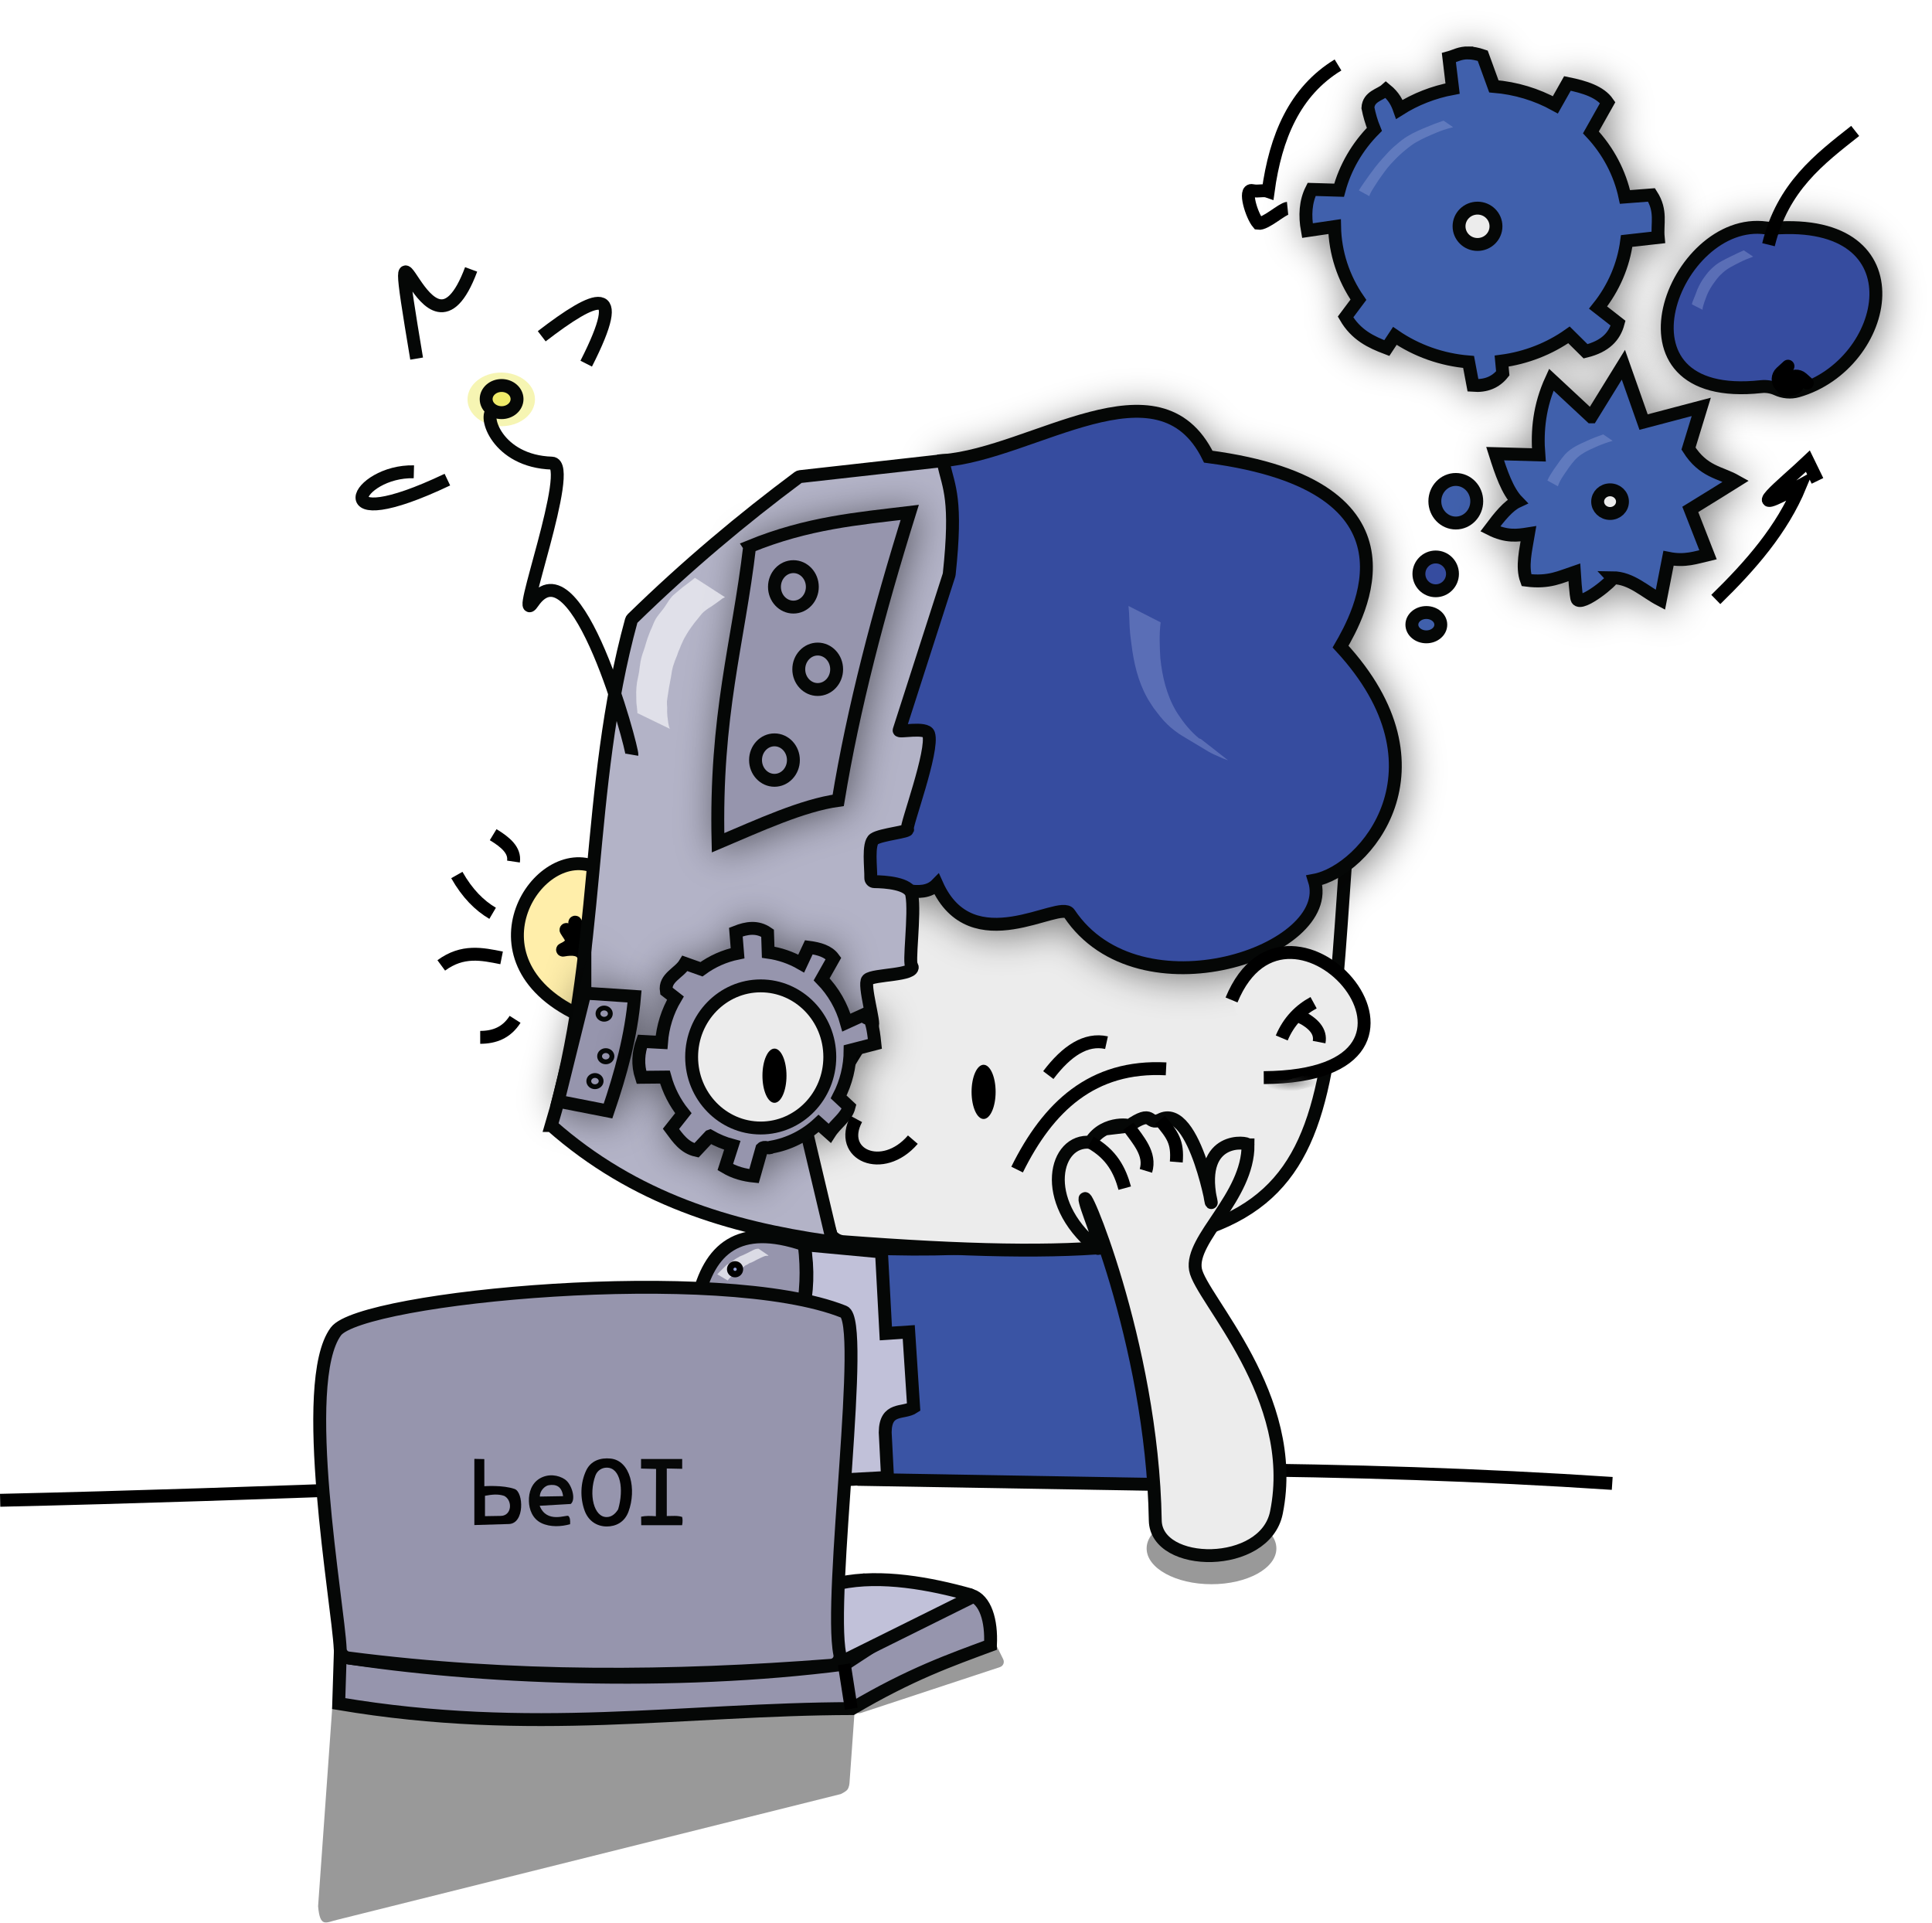
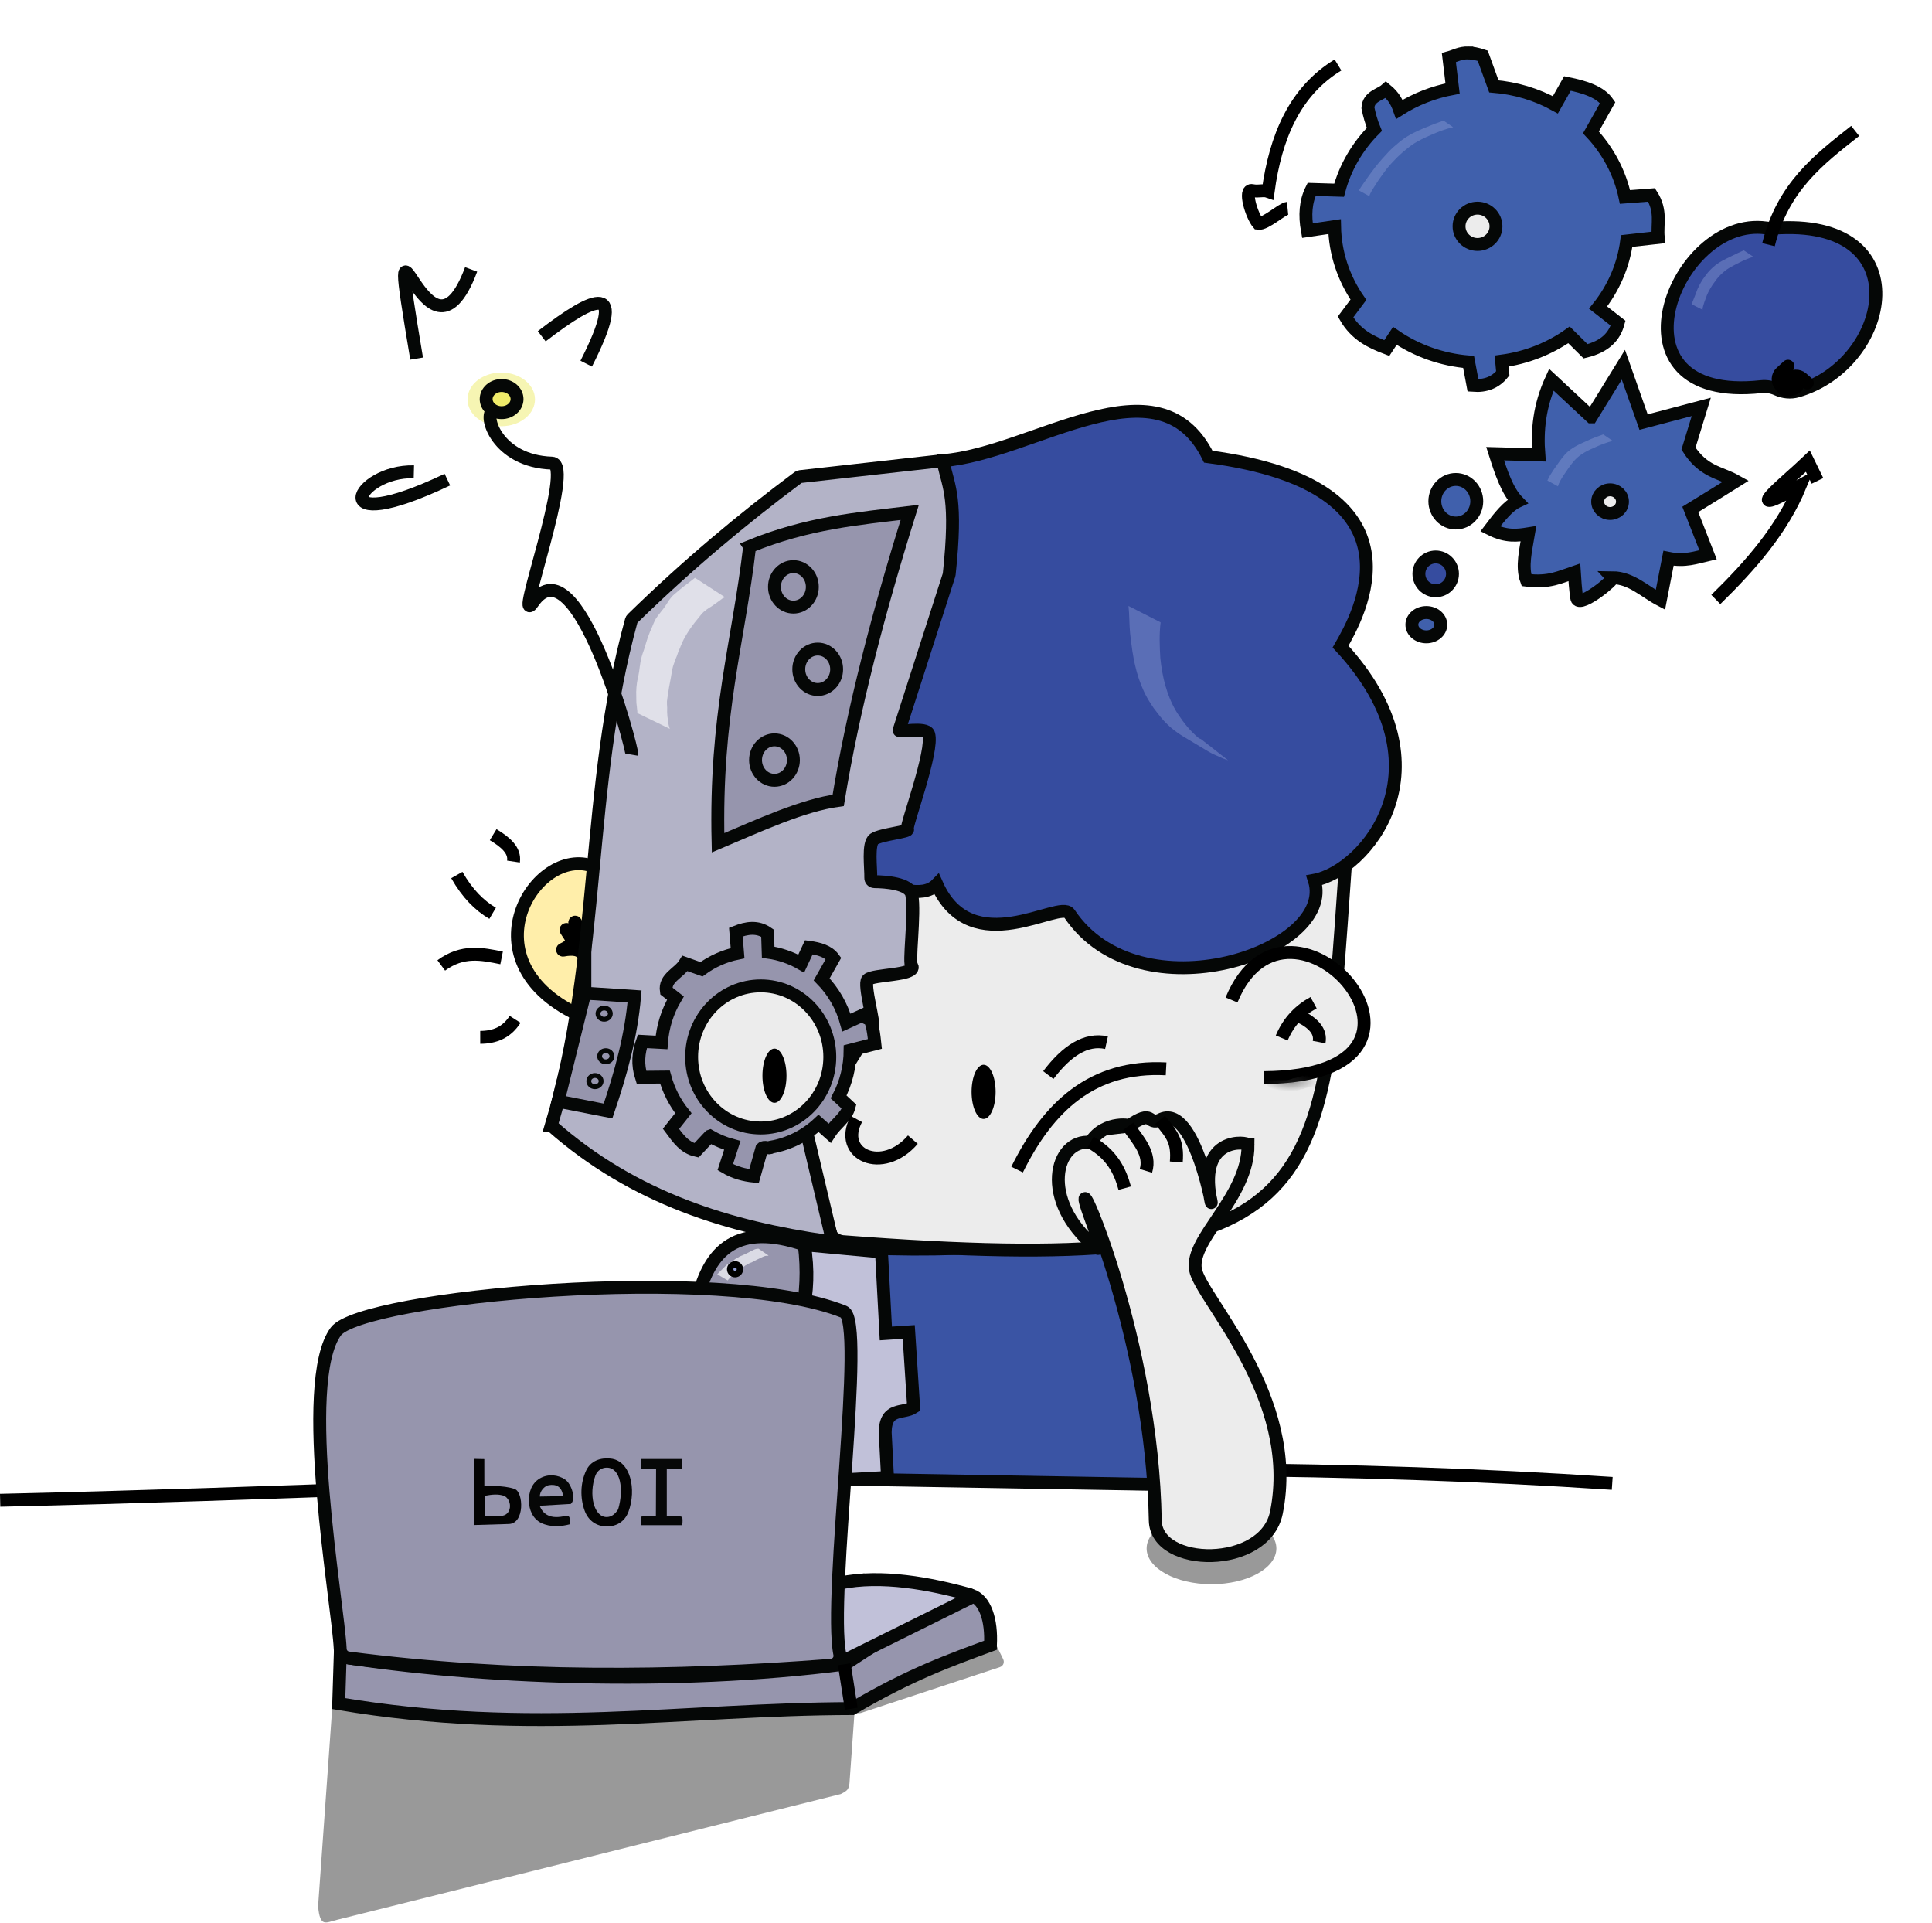
<svg xmlns="http://www.w3.org/2000/svg" xmlns:xlink="http://www.w3.org/1999/xlink" width="299.59" height="298.07" viewBox="0 0 299.59 298.07" version="1.1" id="svg96">
  <defs id="defs1">
    <linearGradient id="linearGradient62">
-       <stop style="stop-color:#383838;stop-opacity:1;" offset="0" id="stop63" />
-       <stop style="stop-color:#383838;stop-opacity:0;" offset="1" id="stop64" />
+       <stop style="stop-color:#383838;stop-opacity:1" offset="0" id="stop63" />
+       <stop style="stop-color:#383838;stop-opacity:0" offset="1" id="stop64" />
    </linearGradient>
    <style id="style1">
      .cls-1 {
        fill: #edde51;
      }

      .cls-1, .cls-2, .cls-3, .cls-4, .cls-5, .cls-6, .cls-7, .cls-8, .cls-9, .cls-10, .cls-11, .cls-12, .cls-13, .cls-14, .cls-15, .cls-16, .cls-17, .cls-18, .cls-19, .cls-20, .cls-21, .cls-22, .cls-23, .cls-24, .cls-25, .cls-26, .cls-27, .cls-28, .cls-29, .cls-30 {
        stroke-width: 2px;
      }

      .cls-1, .cls-3, .cls-4, .cls-5, .cls-31, .cls-6, .cls-32, .cls-7, .cls-8, .cls-33, .cls-9, .cls-10, .cls-11, .cls-12, .cls-13, .cls-14, .cls-34, .cls-15, .cls-16, .cls-17, .cls-35, .cls-18, .cls-19, .cls-36, .cls-20, .cls-21, .cls-37, .cls-38, .cls-23, .cls-39, .cls-24, .cls-25, .cls-27, .cls-40, .cls-29, .cls-30 {
        stroke-miterlimit: 10;
      }

      .cls-1, .cls-4, .cls-5, .cls-31, .cls-6, .cls-32, .cls-8, .cls-33, .cls-9, .cls-11, .cls-12, .cls-13, .cls-14, .cls-34, .cls-15, .cls-16, .cls-17, .cls-35, .cls-18, .cls-19, .cls-36, .cls-20, .cls-21, .cls-38, .cls-22, .cls-23, .cls-39, .cls-24, .cls-25, .cls-27, .cls-40, .cls-29, .cls-30 {
        stroke: #050706;
      }

      .cls-2, .cls-3, .cls-7, .cls-15, .cls-20, .cls-37, .cls-22 {
        fill: none;
      }

      .cls-2, .cls-10, .cls-26, .cls-28 {
        stroke: #000;
      }

      .cls-2, .cls-22, .cls-26 {
        stroke-miterlimit: 11.339;
      }

      .cls-3, .cls-7 {
        stroke: #020303;
      }

      .cls-3, .cls-15, .cls-28 {
        stroke-linecap: round;
      }

      .cls-4 {
        fill: #050706;
      }

      .cls-5 {
        fill: #4060ac;
      }

      .cls-31, .cls-9, .cls-26 {
        fill: #ececec;
      }

      .cls-41 {
        fill: #070808;
      }

      .cls-6 {
        fill: #efeb6a;
      }

      .cls-32, .cls-42 {
        fill: #060707;
      }

      .cls-8 {
        fill: #273b7c;
      }

      .cls-33 {
        fill: #020202;
      }

      .cls-12 {
        fill: #a88167;
      }

      .cls-13 {
        fill: #9797af;
      }

      .cls-14 {
        fill: #906946;
      }

      .cls-34 {
        fill: #161616;
      }

      .cls-16 {
        fill: #797993;
      }

      .cls-17 {
        fill: #364c9f;
      }

      .cls-18 {
        fill: #3a54a4;
      }

      .cls-19 {
        fill: #281010;
      }

      .cls-36 {
        stroke-width: .75px;
      }

      .cls-21 {
        fill: #3f5dab;
      }

      .cls-43 {
        fill: #030303;
      }

      .cls-37 {
        opacity: .24;
        stroke: #364c9f;
        stroke-width: 23px;
      }

      .cls-38 {
        fill: #0e0f0f;
      }

      .cls-23 {
        fill: #c1c1d9;
      }

      .cls-39 {
        fill: #101011;
      }

      .cls-24 {
        fill: #b3b3c7;
      }

      .cls-25 {
        fill: #3a4f89;
      }

      .cls-27 {
        fill: #b57e61;
      }

      .cls-40 {
        fill: #010101;
      }

      .cls-28 {
        stroke-linejoin: round;
      }

      .cls-29 {
        fill: #389e4d;
      }

      .cls-30 {
        fill: #9695ad;
      }
    </style>
-     <filter style="color-interpolation-filters:sRGB" id="filter2" x="-0.275" y="-0.164" width="1.582" height="1.343">
-       <feFlood result="flood" in="SourceGraphic" flood-opacity="0.498" flood-color="rgb(0,0,0)" id="feFlood1" />
-       <feGaussianBlur result="blur" in="SourceGraphic" stdDeviation="3" id="feGaussianBlur1" />
-       <feOffset result="offset" in="blur" dx="0.5" dy="0.5" id="feOffset1" />
-       <feComposite result="comp1" operator="in" in="flood" in2="offset" id="feComposite1" />
-       <feComposite result="comp2" operator="over" in="SourceGraphic" in2="comp1" id="feComposite2" />
-     </filter>
-     <filter style="color-interpolation-filters:sRGB" id="filter4" x="-0.711" y="-0.842" width="2.451" height="2.327">
-       <feFlood result="flood" in="SourceGraphic" flood-opacity="0.498" flood-color="rgb(0,0,0)" id="feFlood2" />
-       <feGaussianBlur result="blur" in="SourceGraphic" stdDeviation="3" id="feGaussianBlur2" />
-       <feOffset result="offset" in="blur" dx="0.5" dy="0.5" id="feOffset2" />
-       <feComposite result="comp1" operator="in" in="flood" in2="offset" id="feComposite3" />
-       <feComposite result="comp2" operator="over" in="SourceGraphic" in2="comp1" id="feComposite4" />
-     </filter>
-     <filter style="color-interpolation-filters:sRGB" id="filter6" x="-0.224" y="-0.213" width="1.458" height="1.437">
-       <feFlood result="flood" in="SourceGraphic" flood-opacity="0.498" flood-color="rgb(0,0,0)" id="feFlood4" />
-       <feGaussianBlur result="blur" in="SourceGraphic" stdDeviation="3" id="feGaussianBlur4" />
-       <feOffset result="offset" in="blur" dx="0.3" dy="0.3" id="feOffset4" />
-       <feComposite result="comp1" operator="in" in="flood" in2="offset" id="feComposite5" />
-       <feComposite result="comp2" operator="over" in="SourceGraphic" in2="comp1" id="feComposite6" />
-     </filter>
-     <filter style="color-interpolation-filters:sRGB" id="filter8" x="-0.099" y="-0.095" width="1.206" height="1.198">
-       <feFlood result="flood" in="SourceGraphic" flood-opacity="0.498" flood-color="rgb(0,0,0)" id="feFlood6" />
-       <feGaussianBlur result="blur" in="SourceGraphic" stdDeviation="3" id="feGaussianBlur6" />
-       <feOffset result="offset" in="blur" dx="0.7" dy="0.7" id="feOffset6" />
-       <feComposite result="comp1" operator="in" in="flood" in2="offset" id="feComposite7" />
-       <feComposite result="comp2" operator="over" in="SourceGraphic" in2="comp1" id="feComposite8" />
-     </filter>
-     <filter style="color-interpolation-filters:sRGB" id="filter10" x="-0.229" y="-0.26" width="1.482" height="1.509">
-       <feFlood result="flood" in="SourceGraphic" flood-opacity="0.498" flood-color="rgb(0,0,0)" id="feFlood8" />
-       <feGaussianBlur result="blur" in="SourceGraphic" stdDeviation="3" id="feGaussianBlur8" />
-       <feOffset result="offset" in="blur" dx="0.5" dy="0.5" id="feOffset8" />
-       <feComposite result="comp1" operator="in" in="flood" in2="offset" id="feComposite9" />
-       <feComposite result="comp2" operator="over" in="SourceGraphic" in2="comp1" id="feComposite10" />
-     </filter>
-     <filter style="color-interpolation-filters:sRGB" id="filter12" x="-0.15" y="-0.159" width="1.311" height="1.328">
-       <feFlood result="flood" in="SourceGraphic" flood-opacity="0.498" flood-color="rgb(0,0,0)" id="feFlood10" />
-       <feGaussianBlur result="blur" in="SourceGraphic" stdDeviation="3" id="feGaussianBlur10" />
-       <feOffset result="offset" in="blur" dx="0.5" dy="0.5" id="feOffset10" />
-       <feComposite result="comp1" operator="in" in="flood" in2="offset" id="feComposite11" />
-       <feComposite result="comp2" operator="over" in="SourceGraphic" in2="comp1" id="feComposite12" />
-     </filter>
-     <filter style="color-interpolation-filters:sRGB" id="filter14" x="-0.253" y="-0.321" width="1.522" height="1.662">
-       <feFlood result="flood" in="SourceGraphic" flood-opacity="0.498" flood-color="rgb(0,0,0)" id="feFlood12" />
-       <feGaussianBlur result="blur" in="SourceGraphic" stdDeviation="3" id="feGaussianBlur12" />
-       <feOffset result="offset" in="blur" dx="0.5" dy="0.5" id="feOffset12" />
-       <feComposite result="comp1" operator="in" in="flood" in2="offset" id="feComposite13" />
-       <feComposite result="comp2" operator="over" in="SourceGraphic" in2="comp1" id="feComposite14" />
-     </filter>
    <radialGradient xlink:href="#linearGradient62" id="radialGradient64" cx="257.578" cy="220.475" fx="257.578" fy="220.475" r="4.815" gradientTransform="matrix(0.8839658,0,0,0.2902735,30.43908,156.0056)" gradientUnits="userSpaceOnUse" />
  </defs>
  <rect style="opacity:0.4;fill:#000000;fill-opacity:1;stroke-width:12.219;stroke-linecap:round;stroke-linejoin:round" id="rect20" width="24.675" height="12.032" x="1.616" y="284.853" transform="matrix(0.9496655,-0.3132657,0.4413903,0.8973152,0,0)" ry="1.029" />
  <g id="Layer_1" data-name="Layer 1" transform="translate(-58.01523,-52.20681)">
    <g id="color_border" data-name="color+border" />
    <path id="rect6" style="opacity:0.4;fill:#000000;fill-opacity:1;stroke-width:33.8;stroke-linecap:round;stroke-linejoin:round" d="m 223.688,351.184 -85.04,-0.001 -3.6e-4,31.12 c 0.557,3.56 1.471,2.878 3.271,2.909 l 80.469,-2.8e-4 c 0,0 0.752,-0.155 1.02,-0.423 0.285,-0.285 0.281,-0.962 0.281,-0.962 z" transform="matrix(0.9702207,-0.2422227,-0.07108667,0.9974701,0,0)" />
    <ellipse style="opacity:0.85;fill:#f5f3a6;fill-opacity:1;stroke-width:12;stroke-linecap:round;stroke-linejoin:round" id="path16" cx="135.742" cy="114.13" rx="5.231" ry="4.162" />
    <ellipse style="opacity:0.4;fill:#000000;fill-opacity:1;stroke-width:12;stroke-linecap:round;stroke-linejoin:round" id="path6" cx="245.881" cy="292.286" rx="10.06" ry="5.545" />
    <path id="path22810" class="cls-2" d="m 58.038,284.82 c 83.622,-1.885 168.489,-8.046 249.98,-2.617 v 0" />
    <path id="path1835" class="cls-18" d="m 189.244,245.516 c 18.642,1.243 35.657,-0.886 52.419,-3.539 l 2.034,40.491 -51.806,-0.879 z" />
    <path id="path1210" class="cls-23" d="m 194.705,246.315 0.677,12.641 3.55,-0.235 0.759,11.683 c -1.598,1.054 -4.371,-0.104 -4.41,3.886 l 0.36,6.987 -25.703,1.38 c 4.264,-12.486 15.475,-21.939 12.792,-37.458 l 11.975,1.115 z" />
    <path id="path1606" class="cls-30" d="m 182.731,245.2 c -20.607,-7.02 -17.701,17.062 -17.371,37.736 l 4.579,-0.278 c 5.41,-11.844 14.791,-21.461 12.792,-37.458 z" />
    <path id="path4146" class="cls-9" d="m 188.764,244.727 c 75.316,5.729 74.215,-6.296 77.873,-58.321 -0.192,-66.053 -45.955,-63.758 -62.411,-62.78 -5.75,40.072 -32.035,80.255 -17.251,120.216 l 0.355,0.3 c 0.403,0.34 0.908,0.546 1.434,0.586 z" />
-     <path id="path11715" class="cls-17" d="m 204.227,123.625 c 14.052,-1.085 33.454,-16.257 41.152,-0.614 34.818,4.58 23.172,24.841 20.514,29.452 17.5,18.912 3.771,34.771 -4.067,36.224 3.497,10.964 -27.12,21.416 -37.995,5.158 -1.473,-2.202 -15.14,7.597 -20.545,-4.526 -2.349,2.414 -6.718,0.225 -10.406,-0.412 -5.486,-25.061 7.565,-43.521 11.347,-65.282 z" style="filter:url(#filter8)" />
+     <path id="path11715" class="cls-17" d="m 204.227,123.625 c 14.052,-1.085 33.454,-16.257 41.152,-0.614 34.818,4.58 23.172,24.841 20.514,29.452 17.5,18.912 3.771,34.771 -4.067,36.224 3.497,10.964 -27.12,21.416 -37.995,5.158 -1.473,-2.202 -15.14,7.597 -20.545,-4.526 -2.349,2.414 -6.718,0.225 -10.406,-0.412 -5.486,-25.061 7.565,-43.521 11.347,-65.282 z" />
    <path id="path13693" class="cls-30" d="m 150.486,186.732 c -8.973,-4.195 -20.86,14.194 -2.882,22.766 l -0.329,-0.008" style="fill:#ffeeaa" />
    <path id="path13975" class="cls-10" d="m 148.503,200.394 c -0.45,-1.027 -1.64,-1.159 -3.18,-0.87 -0.076,0.014 -0.108,-0.086 -0.037,-0.118 2.315,-1.054 1.049,-2.016 0.5,-2.997 -0.035,-0.062 0.04,-0.127 0.097,-0.084 0.996,0.766 1.667,0.899 1.259,-1.066 -0.015,-0.073 0.086,-0.111 0.12,-0.044 0.572,1.116 1.142,1.933 1.701,1.453 0.043,-0.037 0.111,0.005 0.104,0.061 l -0.439,3.653 c -0.008,0.067 -0.098,0.075 -0.125,0.012 z" />
    <path id="path2045" class="cls-24" d="m 143.5,226.708 c 12.896,11.404 27.778,15.802 42.801,17.95 0.4,0.057 0.733,-0.309 0.638,-0.702 l -3.8,-16.06 c -0.036,-0.148 -0.011,-0.304 0.069,-0.434 l 10.042,-16.265 c 0.541,0.043 -1.399,-6.387 -0.686,-7.09 0.873,-0.862 7.523,-0.634 6.869,-2.122 -0.632,0 0.547,-8.12 -0.037,-11.086 -0.345,-1.75 -4.168,-1.979 -5.794,-1.997 -0.321,-0.003 -0.57,-0.269 -0.559,-0.59 0.048,-1.495 -0.49,-5.329 0.522,-6.019 1.073,-0.731 5.604,-1.124 5.163,-1.528 -0.349,-0.32 4.139,-12.259 3.288,-14.755 -0.399,-1.17 -4.707,-0.182 -4.576,-0.579 l 7.741,-24.072 c 0.012,-0.038 0.021,-0.078 0.025,-0.118 1.249,-11.662 -0.054,-13.448 -0.873,-17.108 -0.064,-0.287 -0.33,-0.483 -0.622,-0.451 l -21.619,2.419 c -0.102,0.011 -0.199,0.049 -0.281,0.111 -8.714,6.498 -17.311,13.698 -25.739,21.922 -0.075,0.073 -0.13,0.166 -0.158,0.267 -7.223,26.322 -4.582,52.163 -12.416,78.307 v 0 z" />
-     <path id="path13409" class="cls-30" d="m 148.711,206.191 7.703,0.51 c -0.515,6.074 -2.13,11.951 -4.112,17.763 l -7.743,-1.517 4.152,-16.757 z" style="filter:url(#filter4)" />
+     <path id="path13409" class="cls-30" d="m 148.711,206.191 7.703,0.51 c -0.515,6.074 -2.13,11.951 -4.112,17.763 l -7.743,-1.517 4.152,-16.757 z" />
    <ellipse id="path13566-56-2" class="cls-36" cx="151.7" cy="209.366" rx="0.958" ry="0.871" style="fill:#e7e7ee;fill-opacity:0;stroke:#050706;stroke-width:0.75px;stroke-miterlimit:10" />
    <ellipse id="path13566-56-3" class="cls-36" cx="151.951" cy="215.971" rx="0.958" ry="0.871" style="fill:#e7e7ee;fill-opacity:0;stroke:#050706;stroke-width:0.75px;stroke-miterlimit:10" />
-     <path id="path14738" class="cls-30" d="m 174.621,196.146 c -0.822,0.013 -1.657,0.246 -2.498,0.579 l 0.267,3.274 c -2.014,0.41 -3.924,1.257 -5.604,2.487 l -2.547,-0.907 c -0.921,1.528 -3.217,2.214 -2.896,4.273 l 1.409,1.102 c -1.236,2.079 -1.976,4.438 -2.158,6.878 l -2.969,-0.161 c -0.629,1.755 -0.786,3.591 -0.145,5.564 l 3.645,-0.036 c 0.565,2.057 1.538,3.967 2.856,5.607 l -1.918,2.425 c 1.082,1.463 2.074,2.915 3.951,3.332 l 2.071,-2.207 c 0,0 0.007,-0.003 0.01,-0.004 1.094,0.633 2.262,1.117 3.474,1.44 l -1.087,3.374 c 1.438,0.85 2.933,1.24 4.458,1.396 l 1.211,-4.283 c 0.441,-0.436 1.086,0.125 1.48,-0.221 2.724,-0.48 5.262,-1.755 7.322,-3.676 l 1.707,1.523 c 0.984,-1.539 2.61,-2.482 3.021,-4.109 l -1.622,-1.512 c 1.158,-2.22 1.77,-4.706 1.782,-7.234 l 3.842,-0.99 c -0.577,-5.558 -1.148,-3.12 -1.721,-4.532 l -2.692,1.228 c -0.703,-2.544 -2.028,-4.854 -3.844,-6.704 l 1.841,-3.259 c -0.797,-1.089 -2.218,-1.504 -3.829,-1.715 l -1.179,2.523 c -1.589,-0.913 -3.327,-1.51 -5.126,-1.76 l -0.094,-2.954 c -0.789,-0.546 -1.599,-0.754 -2.421,-0.741 v 0 z" style="filter:url(#filter6)" />
+     <path id="path14738" class="cls-30" d="m 174.621,196.146 c -0.822,0.013 -1.657,0.246 -2.498,0.579 l 0.267,3.274 c -2.014,0.41 -3.924,1.257 -5.604,2.487 l -2.547,-0.907 c -0.921,1.528 -3.217,2.214 -2.896,4.273 l 1.409,1.102 c -1.236,2.079 -1.976,4.438 -2.158,6.878 l -2.969,-0.161 c -0.629,1.755 -0.786,3.591 -0.145,5.564 l 3.645,-0.036 c 0.565,2.057 1.538,3.967 2.856,5.607 l -1.918,2.425 c 1.082,1.463 2.074,2.915 3.951,3.332 l 2.071,-2.207 c 0,0 0.007,-0.003 0.01,-0.004 1.094,0.633 2.262,1.117 3.474,1.44 l -1.087,3.374 c 1.438,0.85 2.933,1.24 4.458,1.396 l 1.211,-4.283 c 0.441,-0.436 1.086,0.125 1.48,-0.221 2.724,-0.48 5.262,-1.755 7.322,-3.676 l 1.707,1.523 c 0.984,-1.539 2.61,-2.482 3.021,-4.109 l -1.622,-1.512 c 1.158,-2.22 1.77,-4.706 1.782,-7.234 l 3.842,-0.99 c -0.577,-5.558 -1.148,-3.12 -1.721,-4.532 l -2.692,1.228 c -0.703,-2.544 -2.028,-4.854 -3.844,-6.704 l 1.841,-3.259 c -0.797,-1.089 -2.218,-1.504 -3.829,-1.715 l -1.179,2.523 c -1.589,-0.913 -3.327,-1.51 -5.126,-1.76 l -0.094,-2.954 c -0.789,-0.546 -1.599,-0.754 -2.421,-0.741 v 0 z" />
    <ellipse id="path14605" class="cls-9" cx="175.977" cy="216.081" rx="10.713" ry="11.019" />
    <path id="path4812" class="cls-26" d="m 248.986,207.246 c 9.016,-21.826 38.393,11.821 4.996,12.041" />
    <path id="path5398" class="cls-2" d="m 256.77,213.139 c 1.113,-2.638 2.847,-4.327 4.939,-5.469" />
    <path id="path5490" class="cls-2" d="m 262.566,213.78 c 0.313,-1.629 -0.833,-2.938 -3.035,-4.016 l 0.065,-0.052" />
    <path id="path5582" class="cls-2" d="m 190.811,225.706 c -2.978,5.52 4.052,8.669 8.759,3.199" />
    <ellipse id="path5663" cx="210.539" cy="221.497" rx="1.864" ry="4.203" />
    <ellipse id="path5663-3" cx="178.11" cy="218.99" rx="1.864" ry="4.203" />
    <path id="path5805" class="cls-2" d="m 215.734,233.544 c 4.793,-9.69 11.631,-16.226 23.103,-15.617" />
    <path id="path5897" class="cls-2" d="m 220.574,218.893 c 2.848,-3.766 5.834,-5.73 9.025,-5.026" />
    <path id="path5989" class="cls-9" d="m 251.544,229.717 c -0.002,-0.467 -7.739,-1.502 -5.819,8.392 0.781,4.024 -2.28,-15.284 -7.839,-12.267 -2.04,0.91 -0.845,-1.854 -4.922,0.997 1.071,-0.122 -3.646,-1.122 -5.856,2.481 -5.504,-0.571 -7.99,8.989 0.77,16.222 1.826,1.508 -0.957,-4.64 -1.539,-6.935 -1.222,-4.822 10.363,21.619 10.82,49.331 0.122,7.393 17.006,7.558 18.783,-1.197 3.651,-17.982 -11.758,-33.22 -12.55,-37.71 -0.841,-4.768 8.189,-11.215 8.153,-19.314 v 0 z" />
    <path id="path11401" class="cls-2" d="m 232.425,236.425 c -0.744,-2.717 -2.003,-5.26 -5.318,-7.105 v 0" />
    <path id="path11493" class="cls-2" d="m 235.708,233.744 c 0.794,-2.62 -1.171,-4.726 -2.744,-6.905 v 0" />
    <path id="path11623" class="cls-2" d="m 237.886,225.843 c 1.937,2.306 2.792,3.4 2.533,6.527" />
-     <path id="path13095" class="cls-30" d="m 174.259,136.939 c 9,-3.685 16.85,-4.32 24.826,-5.286 -4.828,15.439 -8.764,30.439 -11.091,44.647 -5.521,0.766 -12.151,3.826 -18.631,6.573 -0.48,-19.927 3.137,-30.9 4.897,-45.933 v 0 z" style="filter:url(#filter2)" />
+     <path id="path13095" class="cls-30" d="m 174.259,136.939 c 9,-3.685 16.85,-4.32 24.826,-5.286 -4.828,15.439 -8.764,30.439 -11.091,44.647 -5.521,0.766 -12.151,3.826 -18.631,6.573 -0.48,-19.927 3.137,-30.9 4.897,-45.933 v 0 z" />
    <ellipse id="path13328" class="cls-30" cx="181.045" cy="143.198" rx="2.936" ry="3.136" />
    <ellipse id="path13566-56" class="cls-36" cx="150.274" cy="219.828" rx="0.958" ry="0.871" style="fill:#e7e7ee;fill-opacity:0" />
    <path id="path14333" class="cls-2" d="m 137.639,185.787 c 0.261,-1.757 -1.255,-3.016 -3.152,-4.167" />
    <path id="path14335" class="cls-2" d="m 134.406,193.811 c -2.046,-1.203 -3.924,-3.069 -5.551,-5.938" />
    <path id="path14337" class="cls-2" d="m 135.797,200.722 c -3.026,-0.605 -6.047,-1.272 -9.357,1.167" />
    <path id="path14339" class="cls-2" d="m 137.888,210.249 c -1.327,2.089 -3.224,2.792 -5.408,2.794" />
    <path id="path16274" class="cls-20" d="m 155.999,169.219 c 0.144,-0.84 -8.541,-33.529 -15.357,-23.595 -3.057,4.454 6.603,-21.494 2.955,-21.613 -8.545,-0.277 -10.696,-7.533 -9.119,-8.122 v -0.184 l 0.025,0.21" />
    <ellipse id="path17077" class="cls-30" cx="135.797" cy="114.081" rx="2.394" ry="2.105" style="fill:#efeb6a;fill-opacity:1" />
    <path id="path17112" class="cls-20" d="m 122.194,125.356 c -8.925,-0.231 -14.268,10.463 5.195,1.214" />
    <path id="path17114" class="cls-20" d="m 122.621,107.806 c -5.27,-31.521 1.487,4.835 8.452,-13.83" />
    <path id="path17116" class="cls-20" d="m 142.019,104.343 c 8.385,-6.448 13.402,-8.543 6.898,4.248" />
    <ellipse id="path17628" class="cls-5" cx="279.194" cy="149.06" rx="2.243" ry="1.886" />
    <ellipse id="path17630" class="cls-17" cx="280.645" cy="141.183" rx="2.604" ry="2.62" />
    <ellipse id="path17632" class="cls-5" cx="283.762" cy="129.922" rx="3.25" ry="3.378" />
-     <path id="path18791" class="cls-5" d="m 285.732,60.408 c -1.307,-0.03 -2.055,0.467 -3.044,0.737 l 0.577,4.793 c -2.948,0.55 -5.752,1.646 -8.248,3.225 -0.353,-1.003 -0.824,-2.004 -2.09,-3.04 -0.875,0.781 -2.694,1.015 -2.791,2.803 0.22,1.098 0.531,2.209 0.999,3.345 -2.643,2.654 -4.527,5.9 -5.473,9.43 l -4.258,-0.128 c -0.945,1.872 -1.084,4.029 -0.654,6.388 l 4.218,-0.623 c 0.076,4.033 1.356,7.965 3.693,11.343 l -1.996,2.67 c 1.619,2.798 3.969,3.902 6.399,4.821 l 1.247,-1.887 c 3.35,2.304 7.304,3.702 11.434,4.04 l 0.683,3.63 c 1.978,0.153 3.512,-0.477 4.617,-1.861 l -0.179,-1.898 c 3.791,-0.506 7.384,-1.906 10.448,-4.07 l 2.57,2.546 c 3.103,-0.753 4.499,-2.344 5.044,-4.355 l -3.102,-2.423 c 2.416,-3.013 3.945,-6.574 4.433,-10.323 l 4.893,-0.548 c -0.209,-2.164 0.569,-4.085 -1.039,-6.593 l -4.115,0.316 c -0.791,-3.719 -2.614,-7.173 -5.283,-10.011 l 2.599,-4.617 c -1.151,-1.662 -3.54,-2.429 -6.242,-2.972 l -1.871,3.314 c -2.914,-1.61 -6.172,-2.589 -9.537,-2.863 l -1.727,-4.75 c -0.9,-0.302 -1.61,-0.423 -2.204,-0.436 z" style="filter:url(#filter12)" />
+     <path id="path18791" class="cls-5" d="m 285.732,60.408 c -1.307,-0.03 -2.055,0.467 -3.044,0.737 l 0.577,4.793 c -2.948,0.55 -5.752,1.646 -8.248,3.225 -0.353,-1.003 -0.824,-2.004 -2.09,-3.04 -0.875,0.781 -2.694,1.015 -2.791,2.803 0.22,1.098 0.531,2.209 0.999,3.345 -2.643,2.654 -4.527,5.9 -5.473,9.43 l -4.258,-0.128 c -0.945,1.872 -1.084,4.029 -0.654,6.388 l 4.218,-0.623 c 0.076,4.033 1.356,7.965 3.693,11.343 l -1.996,2.67 c 1.619,2.798 3.969,3.902 6.399,4.821 l 1.247,-1.887 c 3.35,2.304 7.304,3.702 11.434,4.04 l 0.683,3.63 c 1.978,0.153 3.512,-0.477 4.617,-1.861 l -0.179,-1.898 c 3.791,-0.506 7.384,-1.906 10.448,-4.07 l 2.57,2.546 c 3.103,-0.753 4.499,-2.344 5.044,-4.355 l -3.102,-2.423 c 2.416,-3.013 3.945,-6.574 4.433,-10.323 l 4.893,-0.548 c -0.209,-2.164 0.569,-4.085 -1.039,-6.593 l -4.115,0.316 c -0.791,-3.719 -2.614,-7.173 -5.283,-10.011 l 2.599,-4.617 c -1.151,-1.662 -3.54,-2.429 -6.242,-2.972 l -1.871,3.314 c -2.914,-1.61 -6.172,-2.589 -9.537,-2.863 l -1.727,-4.75 c -0.9,-0.302 -1.61,-0.423 -2.204,-0.436 z" />
    <ellipse id="path17634" class="cls-9" cx="287.129" cy="87.293" rx="2.863" ry="2.817" />
-     <path id="path20707" class="cls-5" d="m 304.764,116.837 4.985,-8.08 3.132,8.891 8.944,-2.356 -1.979,6.464 c 2.317,3.651 4.882,3.659 7.353,5.047 -2.014,1.256 -3.408,2.142 -7.075,4.388 l 2.747,7.02 c -1.859,0.437 -3.572,1.076 -6.125,0.562 l -1.26,6.442 c -2.423,-1.269 -4.518,-3.414 -7.408,-3.438 0.288,0.303 -4.811,4.491 -5.495,3.342 -0.207,-0.347 -0.441,-4.19 -0.441,-4.19 -2.114,0.706 -3.893,1.688 -7.424,1.23 -0.762,-2.08 -0.109,-4.679 0.314,-7.194 -1.715,0.274 -3.445,0.52 -5.927,-0.739 1.404,-1.874 2.809,-3.617 4.221,-4.273 -1.551,-1.597 -2.532,-4.452 -3.468,-7.409 l 6.781,0.191 c -0.302,-3.78 0.09,-7.638 1.932,-11.66 l 6.192,5.762 z" style="filter:url(#filter10)" />
+     <path id="path20707" class="cls-5" d="m 304.764,116.837 4.985,-8.08 3.132,8.891 8.944,-2.356 -1.979,6.464 c 2.317,3.651 4.882,3.659 7.353,5.047 -2.014,1.256 -3.408,2.142 -7.075,4.388 l 2.747,7.02 c -1.859,0.437 -3.572,1.076 -6.125,0.562 l -1.26,6.442 c -2.423,-1.269 -4.518,-3.414 -7.408,-3.438 0.288,0.303 -4.811,4.491 -5.495,3.342 -0.207,-0.347 -0.441,-4.19 -0.441,-4.19 -2.114,0.706 -3.893,1.688 -7.424,1.23 -0.762,-2.08 -0.109,-4.679 0.314,-7.194 -1.715,0.274 -3.445,0.52 -5.927,-0.739 1.404,-1.874 2.809,-3.617 4.221,-4.273 -1.551,-1.597 -2.532,-4.452 -3.468,-7.409 l 6.781,0.191 c -0.302,-3.78 0.09,-7.638 1.932,-11.66 l 6.192,5.762 z" />
    <ellipse id="path17636" class="cls-9" cx="307.684" cy="129.985" rx="1.925" ry="1.835" />
    <path id="path17671" class="cls-2" d="m 265.496,62.28 c -6.719,4.098 -9.678,11.145 -10.835,19.607 -0.777,-0.274 -1.435,0.081 -2.473,-0.132 -1.359,-0.28 -0.084,3.897 0.934,5.08 1.1,0.173 3.693,-2.251 4.553,-2.338" />
    <path id="path17673" class="cls-2" d="m 324.08,145.151 c 5.405,-5.271 10.286,-10.848 13.095,-17.634 -10.073,5.651 -2.247,-0.53 1.184,-3.806 l 1.487,3.054" />
-     <path id="path22091" class="cls-17" d="m 331.115,112.152 c -24.729,2.7 -13.479,-26.579 0.771,-24.603 0.359,0.05 0.728,0.071 1.09,0.043 23.037,-1.765 18.166,21.143 3.768,25.238 -1.058,0.301 -2.194,0.182 -3.195,-0.274 v 0 c -0.761,-0.347 -1.602,-0.495 -2.433,-0.404 z" style="filter:url(#filter14)" />
+     <path id="path22091" class="cls-17" d="m 331.115,112.152 c -24.729,2.7 -13.479,-26.579 0.771,-24.603 0.359,0.05 0.728,0.071 1.09,0.043 23.037,-1.765 18.166,21.143 3.768,25.238 -1.058,0.301 -2.194,0.182 -3.195,-0.274 v 0 c -0.761,-0.347 -1.602,-0.495 -2.433,-0.404 z" />
    <path id="path22411" class="cls-2" d="m 332.251,90.145 c 2.219,-8.996 7.881,-13.246 13.441,-17.637" />
    <path id="path22503" class="cls-28" d="m 338.272,111.595 -0.826,-0.729 c -0.568,-0.501 -1.431,-0.457 -1.951,0.094 -0.312,0.331 -0.521,0.469 0.456,0.657 2.292,0.442 -1.347,1.637 -1.489,0.705 l -0.338,-0.359 c -0.536,-0.57 -0.503,-1.468 0.075,-1.996 l 1.075,-0.983" />
    <path id="path22982" class="cls-30" d="m 211.599,307.3 c -6.16,2.294 -12.362,4.448 -21.447,9.814 -26.311,0.063 -49.671,4.283 -79.616,-0.771 l 0.23,-7.283 c 20.887,3.31 51.671,4.613 78.309,1.154 6.734,-4.399 12.799,-8.561 19.533,-10.676 2.174,0.682 3.207,3.869 2.991,7.761 v 0 z" />
    <path id="path23758" class="cls-23" d="m 188.254,297.656 c 6.414,-1.365 14.113,0.106 20.15,1.794 0.25,0.07 0.277,0.413 0.044,0.528 l -19.804,9.828 c -0.369,0.183 -0.808,-0.079 -0.808,-0.491 0.003,-3.773 -1.957,-7.848 0.033,-11.378 0.081,-0.143 0.224,-0.247 0.385,-0.281 z" />
    <path id="path23926" class="cls-30" d="m 112.043,309.273 c -0.701,-0.09 -1.241,-0.67 -1.271,-1.377 -0.294,-6.865 -6.548,-41.328 -0.671,-49.256 3.964,-5.348 59.709,-10.666 78.773,-3.045 3.462,1.384 -2.454,44.065 -0.634,53.079 0.172,0.852 -0.466,1.661 -1.333,1.728 -24.588,1.9 -49.442,2.144 -74.863,-1.13 z" />
    <path id="path27107" class="cls-2" d="m 188.94,310.242 1.077,6.899 v 0" />
    <ellipse id="path13328-2" data-name="path13328" class="cls-30" cx="184.815" cy="155.976" rx="2.936" ry="3.136" />
    <ellipse id="path13328-3" data-name="path13328" class="cls-30" cx="178.11" cy="170.054" rx="2.936" ry="3.136" />
    <path style="opacity:0.85;fill:#e7e7ee;fill-opacity:1;stroke-width:12;stroke-linecap:round;stroke-linejoin:round" id="path17" d="m 170.851,250.734 c 0.227,-0.294 0.503,-0.55 0.766,-0.813 0.247,-0.218 0.449,-0.48 0.734,-0.651 0.191,-0.075 0.369,-0.189 0.519,-0.33 0.16,-0.111 0.335,-0.187 0.478,-0.322 0.142,-0.134 0.274,-0.247 0.466,-0.302 0.176,-0.079 0.315,-0.216 0.495,-0.287 0.167,-0.042 0.321,-0.119 0.476,-0.196 0.376,-0.219 0.771,-0.4 1.161,-0.59 0.23,-0.092 0.44,-0.219 0.676,-0.294 0.16,-0.04 0.325,-0.043 0.49,-0.043 0.026,-0.013 0.052,-0.026 0.078,-0.039 0,0 -1.549,-1.056 -1.549,-1.056 v 0 c -0.016,-2.1e-4 -0.031,-4.3e-4 -0.047,-6.5e-4 -0.176,0.011 -0.352,0.031 -0.519,0.095 -0.23,0.093 -0.447,0.217 -0.671,0.325 -0.386,0.201 -0.776,0.397 -1.173,0.574 -0.16,0.067 -0.32,0.134 -0.481,0.197 -0.163,0.09 -0.309,0.209 -0.485,0.274 -0.193,0.087 -0.349,0.215 -0.503,0.357 -0.152,0.12 -0.33,0.197 -0.477,0.323 -0.154,0.125 -0.328,0.217 -0.502,0.311 -0.274,0.2 -0.482,0.468 -0.735,0.693 -0.273,0.269 -0.549,0.535 -0.804,0.822 z" />
    <path style="opacity:0.85;fill:#e7e7ee;fill-opacity:1;stroke-width:12;stroke-linecap:round;stroke-linejoin:round" id="path18" d="m 161.89,165.213 c -0.132,-0.279 -0.183,-0.584 -0.247,-0.884 -0.058,-0.372 -0.094,-0.748 -0.142,-1.122 -0.043,-0.418 -0.039,-0.839 -0.027,-1.259 -0.021,-0.331 -0.053,-0.664 -0.034,-0.996 0.008,-0.139 0.041,-0.349 0.06,-0.487 0.083,-0.554 0.167,-1.108 0.258,-1.661 0.102,-0.508 0.202,-1.015 0.286,-1.527 0.073,-0.362 0.111,-0.731 0.179,-1.095 0.035,-0.184 0.108,-0.47 0.152,-0.648 0.187,-0.608 0.412,-1.207 0.667,-1.791 0.089,-0.362 0.261,-0.692 0.4,-1.035 0.452,-1.118 -0.258,0.588 0.205,-0.519 0.212,-0.459 0.402,-0.927 0.675,-1.355 0.186,-0.3 0.348,-0.614 0.55,-0.903 0.525,-0.754 -0.177,0.285 0.366,-0.525 0.342,-0.485 0.712,-0.948 1.093,-1.402 0.254,-0.305 0.483,-0.638 0.779,-0.906 0.065,-0.058 0.136,-0.109 0.204,-0.164 0.358,-0.298 0.752,-0.542 1.145,-0.787 0.281,-0.2 0.563,-0.397 0.843,-0.6 0.26,-0.167 0.495,-0.368 0.743,-0.553 0.128,-0.068 0.255,-0.139 0.389,-0.195 0,0 -4.657,-3.009 -4.657,-3.009 v 0 c -0.119,0.096 -0.242,0.189 -0.356,0.292 -0.236,0.193 -0.478,0.376 -0.723,0.557 -0.266,0.211 -0.546,0.399 -0.814,0.607 -0.347,0.299 -0.702,0.589 -1.051,0.885 -0.011,0.01 -0.441,0.378 -0.447,0.384 -0.241,0.23 -0.436,0.503 -0.634,0.769 -0.333,0.489 -0.618,1.012 -0.997,1.469 -0.365,0.458 -0.743,0.909 -1.055,1.405 -0.259,0.463 -0.445,0.958 -0.65,1.446 -0.032,0.071 -0.201,0.443 -0.232,0.519 -0.143,0.349 -0.256,0.711 -0.401,1.059 -0.18,0.628 0.037,-0.117 -0.174,0.559 -0.136,0.435 -0.248,0.878 -0.405,1.306 -0.212,0.564 -0.384,1.142 -0.495,1.735 -0.088,0.517 -0.158,1.036 -0.225,1.556 -0.035,0.193 -0.063,0.387 -0.101,0.579 -0.071,0.357 -0.16,0.71 -0.22,1.069 -0.037,0.267 -0.074,0.539 -0.094,0.808 -0.018,0.235 -0.005,0.473 -0.036,0.708 0.015,0.43 0.023,0.86 0.02,1.29 -8.9e-4,0.259 0.016,0.514 0.053,0.77 0.009,0.06 0.025,0.119 0.032,0.18 0.007,0.065 0.006,0.131 0.009,0.196 0.02,0.278 0.083,0.55 0.065,0.83 z" />
    <path style="opacity:0.4;fill:#92a0d9;fill-opacity:1;stroke-width:12;stroke-linecap:round;stroke-linejoin:round" id="path20" d="m 233.008,146.16 c 0.161,1.426 0.112,2.865 0.255,4.292 0.052,0.525 0.13,1.046 0.195,1.57 0.36,2.944 1.012,5.805 2.47,8.416 0.296,0.53 0.649,1.026 0.973,1.538 0.844,1.091 1.222,1.666 2.208,2.612 0.611,0.586 1.52,1.289 2.258,1.725 4.997,2.955 3.621,2.309 6.326,3.504 0.254,0.091 0.508,0.183 0.762,0.274 0,0 -4.209,-3.291 -4.209,-3.291 v 0 c -0.225,-0.085 -0.45,-0.169 -0.675,-0.254 -1.917,-0.881 -1.465,-0.708 2.534,1.613 0.403,0.234 -0.806,-0.469 -1.189,-0.733 -1.38,-0.951 -2.54,-2.132 -3.529,-3.483 -0.335,-0.497 -0.702,-0.974 -1.006,-1.491 -1.469,-2.497 -2.14,-5.339 -2.435,-8.196 -0.111,-1.853 -0.187,-3.709 0.045,-5.557 z" />
    <path style="opacity:0.4;fill:#92a0d9;fill-opacity:1;stroke-width:12;stroke-linecap:round;stroke-linejoin:round" id="path21" d="m 270.343,82.619 c 0.162,-0.505 0.457,-0.953 0.737,-1.398 0.342,-0.545 0.335,-0.529 0.697,-1.083 0.138,-0.192 0.275,-0.384 0.413,-0.576 0.276,-0.385 0.638,-0.902 0.932,-1.266 0.498,-0.618 1.05,-1.188 1.607,-1.751 0.483,-0.471 0.994,-0.911 1.524,-1.329 0.321,-0.254 0.638,-0.503 0.982,-0.726 0.16,-0.103 0.327,-0.194 0.49,-0.291 0.949,-0.541 1.954,-0.978 2.963,-1.396 0.79,-0.339 1.607,-0.607 2.44,-0.819 0.075,-0.017 0.151,-0.033 0.226,-0.05 0,0 -1.482,-1.019 -1.482,-1.019 v 0 c -0.071,0.022 -0.141,0.044 -0.212,0.066 -0.797,0.266 -1.579,0.572 -2.354,0.899 -1.015,0.421 -2.037,0.84 -2.975,1.418 -0.163,0.102 -0.33,0.199 -0.489,0.307 -0.346,0.235 -0.645,0.482 -0.969,0.747 -0.524,0.429 -1.035,0.874 -1.505,1.364 -0.73,0.786 -1.455,1.588 -2.118,2.433 -0.153,0.194 -0.293,0.398 -0.441,0.596 -0.143,0.192 -0.287,0.382 -0.43,0.573 -0.557,0.797 -1.139,1.579 -1.646,2.409 z" />
    <path style="opacity:0.4;fill:#92a0d9;fill-opacity:1;stroke-width:12;stroke-linecap:round;stroke-linejoin:round" id="path22" d="m 322.034,100.239 c -0.002,-0.043 -0.007,-0.086 -0.005,-0.129 0.008,-0.149 0.042,-0.274 0.08,-0.42 0.104,-0.396 0.242,-0.775 0.385,-1.158 0.254,-0.782 0.642,-1.503 1.095,-2.185 0.319,-0.425 0.61,-0.872 0.968,-1.267 0.239,-0.263 0.373,-0.376 0.634,-0.617 0.753,-0.686 1.688,-1.108 2.583,-1.573 0.678,-0.352 1.391,-0.621 2.104,-0.892 0,0 -1.465,-0.977 -1.465,-0.977 v 0 c -0.676,0.32 -1.365,0.613 -2.03,0.956 -0.918,0.464 -1.875,0.886 -2.644,1.588 -0.261,0.239 -0.414,0.37 -0.655,0.628 -0.369,0.395 -0.672,0.843 -0.99,1.279 -0.456,0.696 -0.841,1.432 -1.1,2.226 -0.166,0.43 -0.142,0.374 -0.314,0.797 -0.119,0.293 -0.258,0.583 -0.308,0.898 z" />
    <path style="opacity:0.4;fill:#92a0d9;fill-opacity:1;stroke-width:12;stroke-linecap:round;stroke-linejoin:round" id="path23" d="m 299.596,127.61 c 0.178,-0.62 0.53,-1.16 0.869,-1.7 0.548,-0.821 1.104,-1.642 1.76,-2.381 0.87,-0.954 2.049,-1.501 3.213,-2.006 0.855,-0.4 1.744,-0.703 2.647,-0.97 0,0 -1.461,-0.994 -1.461,-0.994 v 0 c -0.882,0.299 -1.748,0.631 -2.591,1.03 -1.189,0.52 -2.399,1.078 -3.305,2.036 -0.658,0.749 -1.208,1.584 -1.784,2.396 -0.365,0.542 -0.719,1.089 -0.978,1.691 z" />
    <circle id="path24" style="fill:#92a0d9;stroke:#000000" cx="172" cy="249" r="0.755" />
    <path style="opacity:0.482;fill:url(#radialGradient64);fill-rule:nonzero;stroke-width:14.168;stroke-linecap:round;stroke-linejoin:round" id="path42" d="m 255.209,221.401 c 0.095,-0.031 0.193,-0.028 0.289,-0.025 0.089,0.005 0.178,0.014 0.267,0.011 0.072,0.003 0.143,0.003 0.215,0.003 0.062,9.2e-4 0.125,0.006 0.187,0.002 0.076,-0.008 0.152,-0.005 0.228,3.3e-4 0.072,-6e-5 0.145,-0.005 0.217,-0.003 0.065,0.005 0.129,0.008 0.194,8.8e-4 0.09,-0.008 0.18,-0.008 0.269,-0.003 0.082,0.005 0.163,-1.9e-4 0.245,0.001 0.065,8e-4 0.129,0.008 0.193,0.009 0.058,-8.1e-4 0.115,-0.002 0.173,-0.005 0.076,-0.005 0.152,-4.3e-4 0.228,-0.003 0.098,-0.011 0.196,-0.008 0.294,-0.002 0.066,0.005 0.131,0.009 0.197,0.008 0.074,-0.006 0.147,-0.005 0.221,-0.008 0.078,0.002 0.156,0.002 0.234,0.003 0.065,-0.032 0.131,-0.044 0.198,-0.047 0.062,-0.046 0.13,-0.049 0.196,-0.052 0.062,-0.037 0.127,-0.045 0.192,-0.049 0.031,-0.027 0.068,-0.022 0.101,-0.04 0.031,-0.016 0.056,-0.039 0.088,-0.05 0.009,-0.002 0.018,-0.002 0.027,-0.005 0.096,-0.042 -0.03,-0.002 0.065,-0.035 0.034,-0.013 0.069,-0.014 0.103,-0.018 0.038,-0.008 0.079,0.011 0.117,-7.6e-4 0.025,-0.008 0.05,-0.022 0.074,-0.03 0.034,-0.016 0.071,-0.008 0.106,-0.017 0.04,-0.011 0.079,-0.032 0.12,-0.042 0.014,-0.002 0.029,-0.003 0.043,-0.006 0.028,-0.008 0.055,-0.023 0.083,-0.033 0.036,-0.011 0.067,-0.016 0.102,-0.036 0.066,-0.039 0.136,-0.018 0.202,-0.052 0.042,-0.027 0.086,-0.017 0.129,-0.029 0.026,-0.008 0.052,-0.023 0.078,-0.032 0.044,-0.025 0.1,-0.003 0.144,-0.018 0.02,-0.006 0.038,-0.024 0.058,-0.036 0.017,-0.019 0.041,-0.002 0.059,-0.013 0.02,-0.011 0.044,-0.037 0.067,-0.051 0.049,-0.009 0.073,0.005 0.117,0.041 0.069,0.034 0.139,0.061 0.211,0.067 0.025,-0.009 0.056,0.011 0.081,0.001 0.032,-0.013 0.057,-0.062 0.084,-0.094 0.045,-0.035 0.085,-0.087 0.133,-0.11 0.021,-0.029 0.071,0.006 0.09,-0.003 0.009,-0.005 0.017,-0.016 0.025,-0.023 0.022,-0.029 0.059,-0.011 0.081,-0.025 0.016,-0.009 0.03,-0.029 0.046,-0.041 0.014,-0.025 0.069,2.3e-4 0.081,-0.008 0.009,-0.006 0.016,-0.02 0.024,-0.03 0.03,0.001 0.071,-0.14 0.084,-0.149 0.002,-10e-4 0.003,0.003 0.005,0.005 0.033,10e-4 0.04,-0.069 0.065,-0.094 0.022,0.019 0.034,-0.013 0.048,-0.038 0,0 -1.399,-1.582 -1.399,-1.582 v 0 c 1.8e-4,-0.005 0.003,-0.014 5.1e-4,-0.013 -0.02,0.006 -0.036,0.064 -0.053,0.077 -0.005,0.009 -0.024,0.042 -0.032,0.048 -0.002,0.002 0.003,-0.014 7.7e-4,-0.013 -0.012,0.008 -0.016,0.04 -0.028,0.046 -0.011,0.022 -0.021,0.048 -0.033,0.067 -0.002,0.003 0.003,-0.008 0.002,-0.011 -3e-5,-8e-5 -0.017,-0.009 -0.024,-0.003 -0.002,-0.005 -0.003,-0.013 -0.005,-0.013 -0.028,-0.003 -0.069,0.055 -0.097,0.061 -0.006,0.003 -0.012,0.005 -0.018,0.008 -0.003,-0.002 -0.008,-0.006 -0.012,-0.006 -0.029,0.005 -0.057,0.039 -0.087,0.038 -0.043,-0.018 -0.087,0.045 -0.126,0.075 -0.048,0.045 -0.098,0.082 -0.147,0.122 -0.005,0.002 -0.01,0.009 -0.015,0.006 -0.008,-0.005 -0.003,-0.043 -0.019,-0.031 -0.022,-0.011 -0.048,9.9e-4 -0.069,-0.016 -0.065,-0.024 -0.129,-0.048 -0.194,-0.069 -0.063,-0.003 -0.126,0.008 -0.184,0.058 -0.038,0.025 -0.079,0.02 -0.118,0.052 -0.078,0.025 0.036,-0.009 -0.034,0.003 -0.048,0.009 -0.094,0.036 -0.142,0.045 -0.071,0.018 -0.144,0.025 -0.214,0.054 -0.07,0.003 -0.137,0.041 -0.205,0.066 -0.071,0.014 -0.139,0.059 -0.211,0.066 -0.078,0.018 -0.156,0.028 -0.233,0.05 -0.063,0.009 -0.128,-0.008 -0.19,0.028 -0.071,0.024 -0.142,0.052 -0.213,0.082 -0.055,0.031 -0.112,0.053 -0.17,0.053 -0.064,0.014 -0.126,0.046 -0.19,0.05 -0.067,0.016 -0.135,0.045 -0.203,0.047 -0.06,0.017 -0.121,0.045 -0.182,0.034 -0.076,0.002 -0.152,0.002 -0.228,0.003 -0.078,-0.003 -0.155,-9.5e-4 -0.233,-0.008 -0.061,-9.4e-4 -0.122,0.003 -0.184,0.008 -0.099,0.006 -0.198,0.009 -0.297,-0.002 -0.078,-0.003 -0.155,0.001 -0.233,-0.003 -0.06,-0.003 -0.121,-0.005 -0.181,-0.005 -0.06,9e-4 -0.119,0.008 -0.179,0.009 -0.081,10e-4 -0.162,-0.003 -0.243,10e-4 -0.092,0.005 -0.183,0.003 -0.275,-0.003 -0.064,-0.006 -0.128,-0.005 -0.192,8.9e-4 -0.074,0.001 -0.148,-0.003 -0.223,-0.003 -0.076,0.005 -0.152,0.008 -0.228,3.3e-4 -0.062,-0.005 -0.123,-1.1e-4 -0.185,0.002 -0.07,-5.4e-4 -0.141,-9.8e-4 -0.211,0.003 -0.083,-0.003 -0.167,0.005 -0.25,0.011 -0.109,0.003 -0.219,0.001 -0.327,-0.025 z" />
    <path class="st45" d="m 163.801,288.68 h -6.35 c 0,0 -0.02,-1.32 -0.02,-1.32 0.76,-0.15 1.37,-0.13 2.29,-0.07 l 0.03,-7.33 -2.33,-0.06 v -1.48 c 0,0 6.38,0 6.38,0 v 1.52 c 0,0 -2.39,-0.05 -2.39,-0.05 v 7.37 c 0.85,0 1.64,-0.1 2.38,0.14 0.07,0.26 0.11,0.67 0,1.28 z" id="path96" style="fill:#070808" />
    <path class="st46" d="m 145.671,281.61 c -1.11,-0.75 -2.64,-0.93 -3.93,-0.19 -1.29,0.75 -1.75,2.17 -1.71,3.55 0.03,1.26 0.55,2.7 1.91,3.37 1.41,0.69 3.15,0.56 4.48,0.19 0.04,-0.61 -0.02,-1.06 -0.27,-1.28 -0.25,-0.24 -3.36,1.23 -4.45,-1.58 l 4.82,-0.28 c 0.88,-0.73 0.11,-3.12 -0.86,-3.77 z m -3.94,2.63 c -0.03,-0.86 0.75,-1.66 1.38,-1.76 1.11,-0.18 2.02,0.16 2.22,1.7 z" id="path97" style="fill:#060707" />
    <path class="st49" d="m 133.121,282.636 -0.005,-4.205 -1.544,-0.032 v 10.26 l 5.35,-0.16 c 2.479,-0.072 2.283,-4.93 0.906,-5.427 -1.793,-0.648 -4.706,-0.436 -4.706,-0.436 z m 2.57,4.604 -2.47,0.04 v -3.16 c 1.08,-0.19 2.007,-0.316 2.997,0.024 1.318,0.713 1.166,3.056 -0.527,3.096 z" id="path98" style="fill:#030303" />
    <path class="st49" d="m 152.711,278.35 c -1.59,-0.16 -3.08,0.33 -3.8,1.85 -0.91,1.93 -0.96,4.24 -0.24,6.23 0.59,1.61 1.91,2.44 3.42,2.45 1.42,0 2.77,-0.65 3.38,-2.29 1.27,-3.41 0.34,-7.92 -2.77,-8.24 z m 1.16,7.87 c -0.49,0.8 -1.1,1.2 -1.78,1.2 -1.99,0.02 -2.82,-3.49 -1.75,-6.43 0.31,-0.83 1.05,-1.23 1.75,-1.23 2.16,-0.02 2.69,3.38 1.78,6.46 z" id="path99" style="fill:#030303" />
  </g>
</svg>
